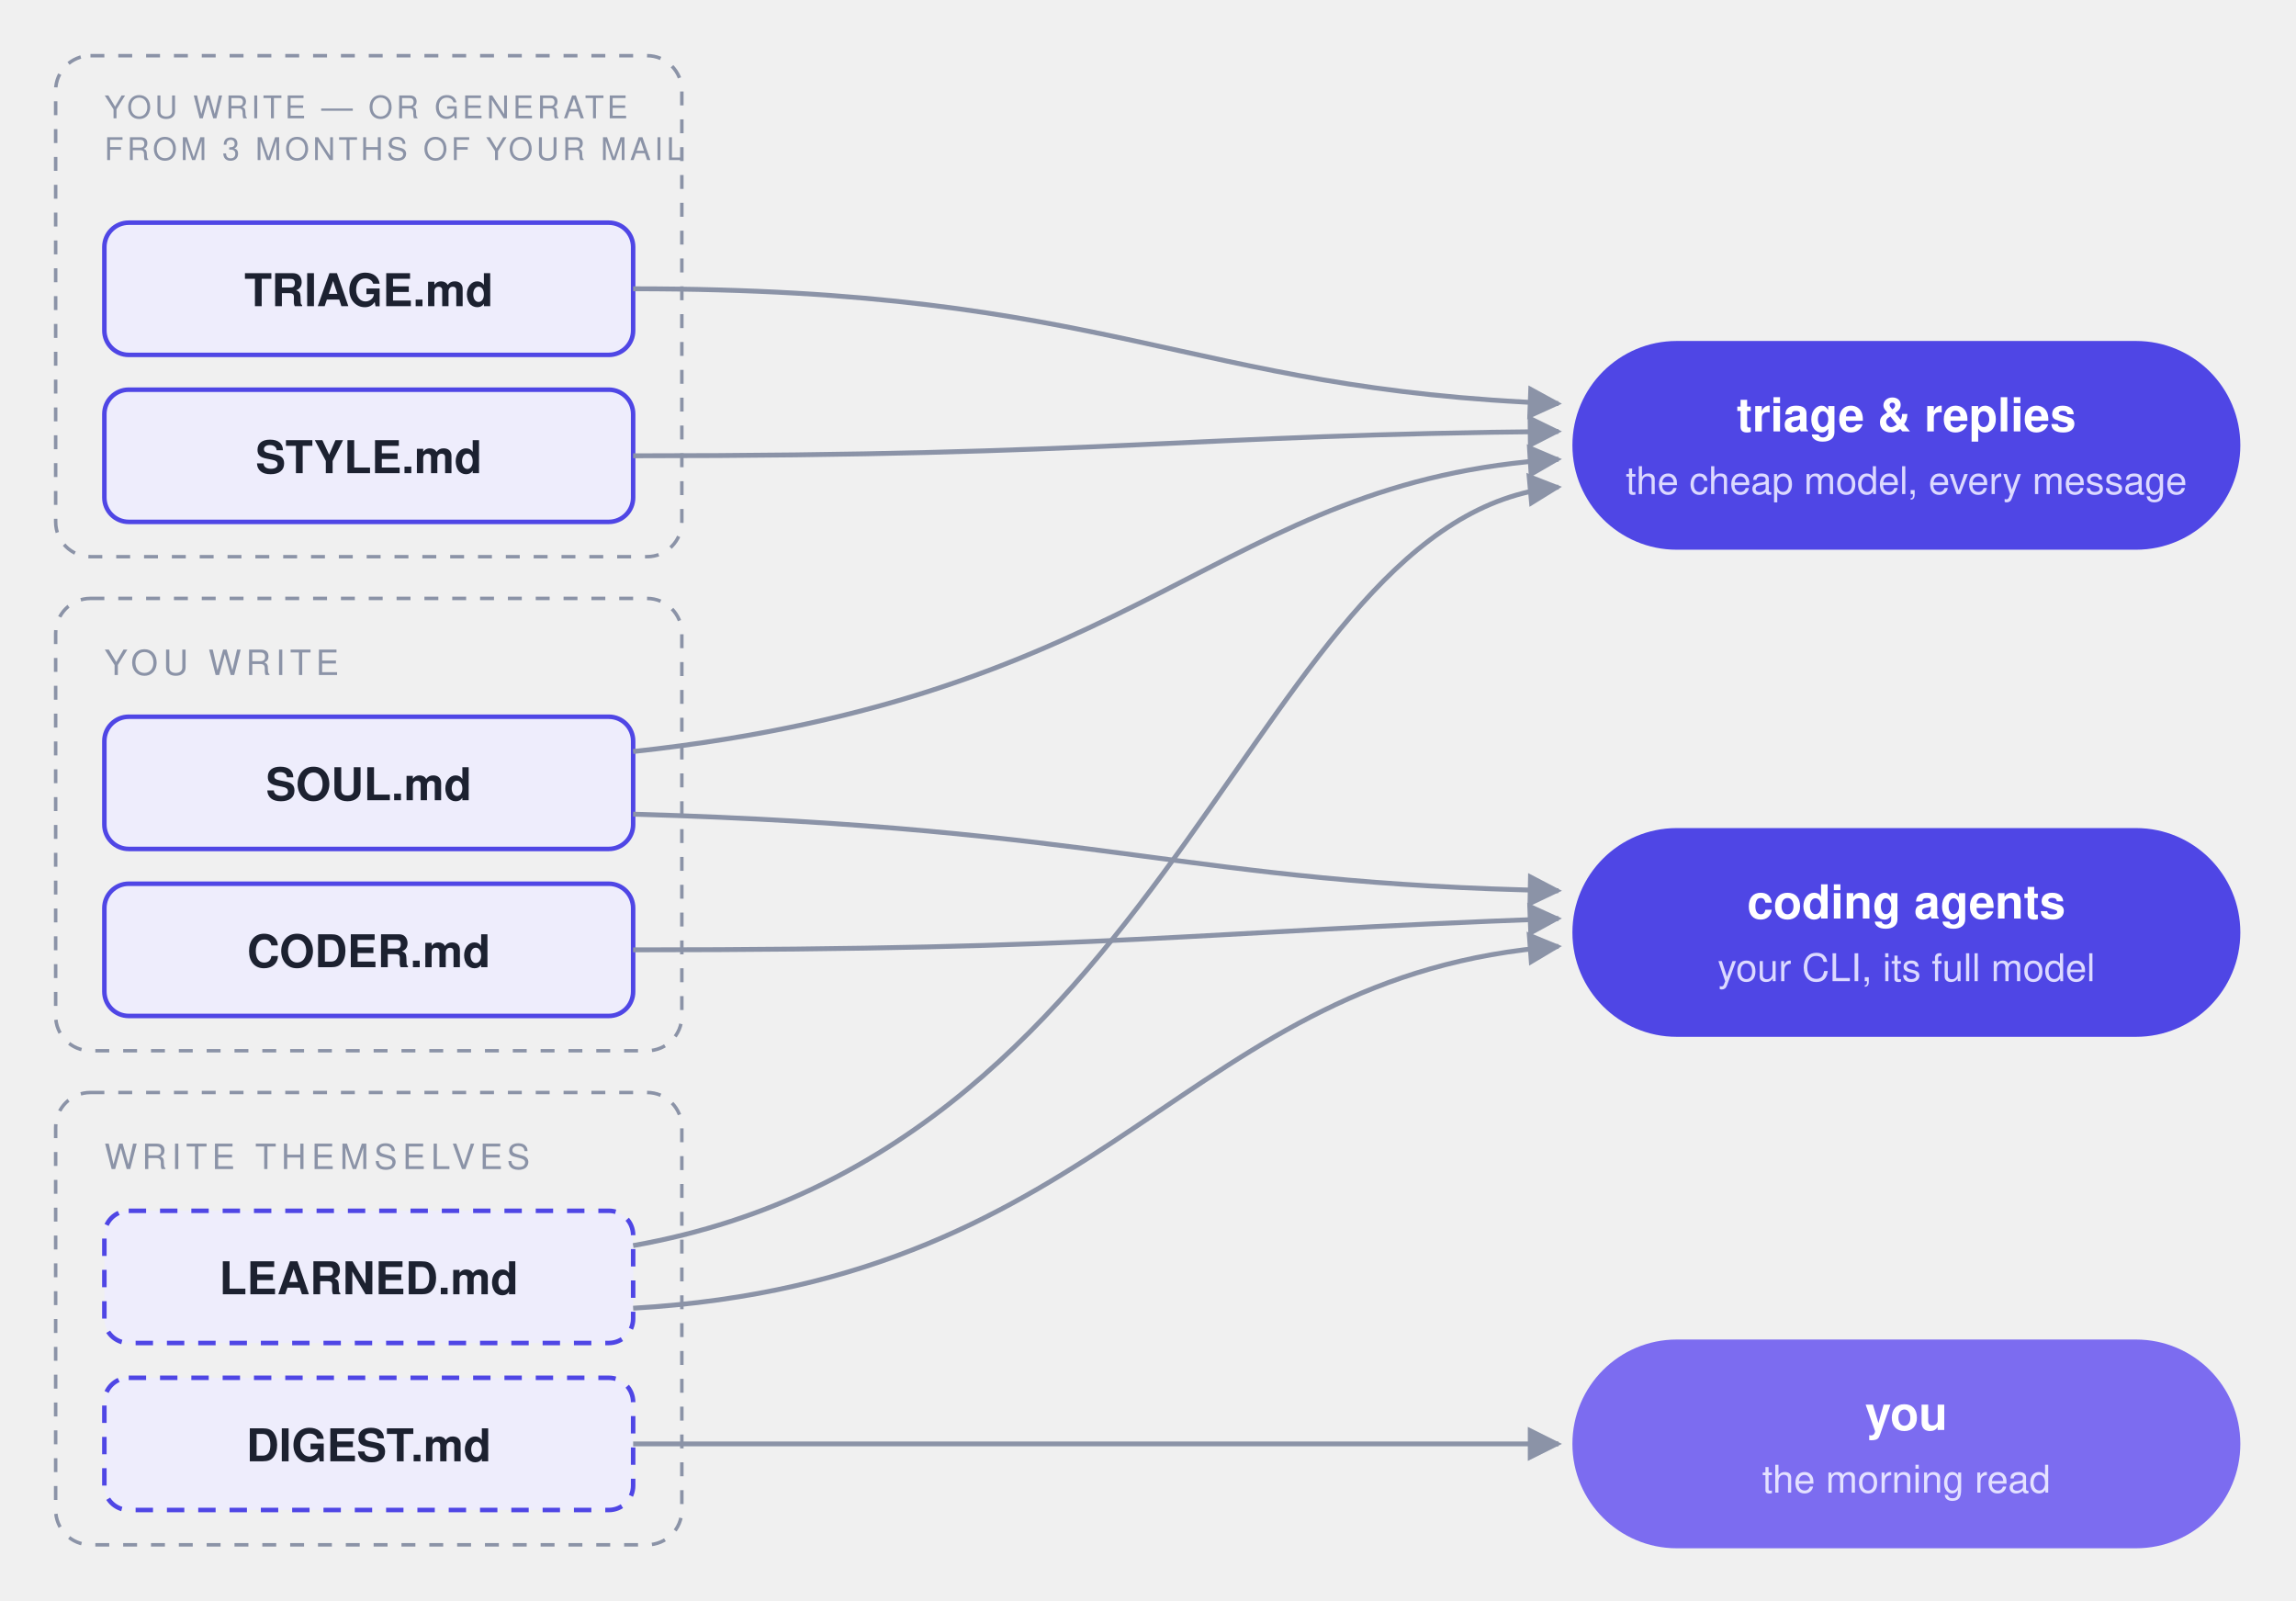
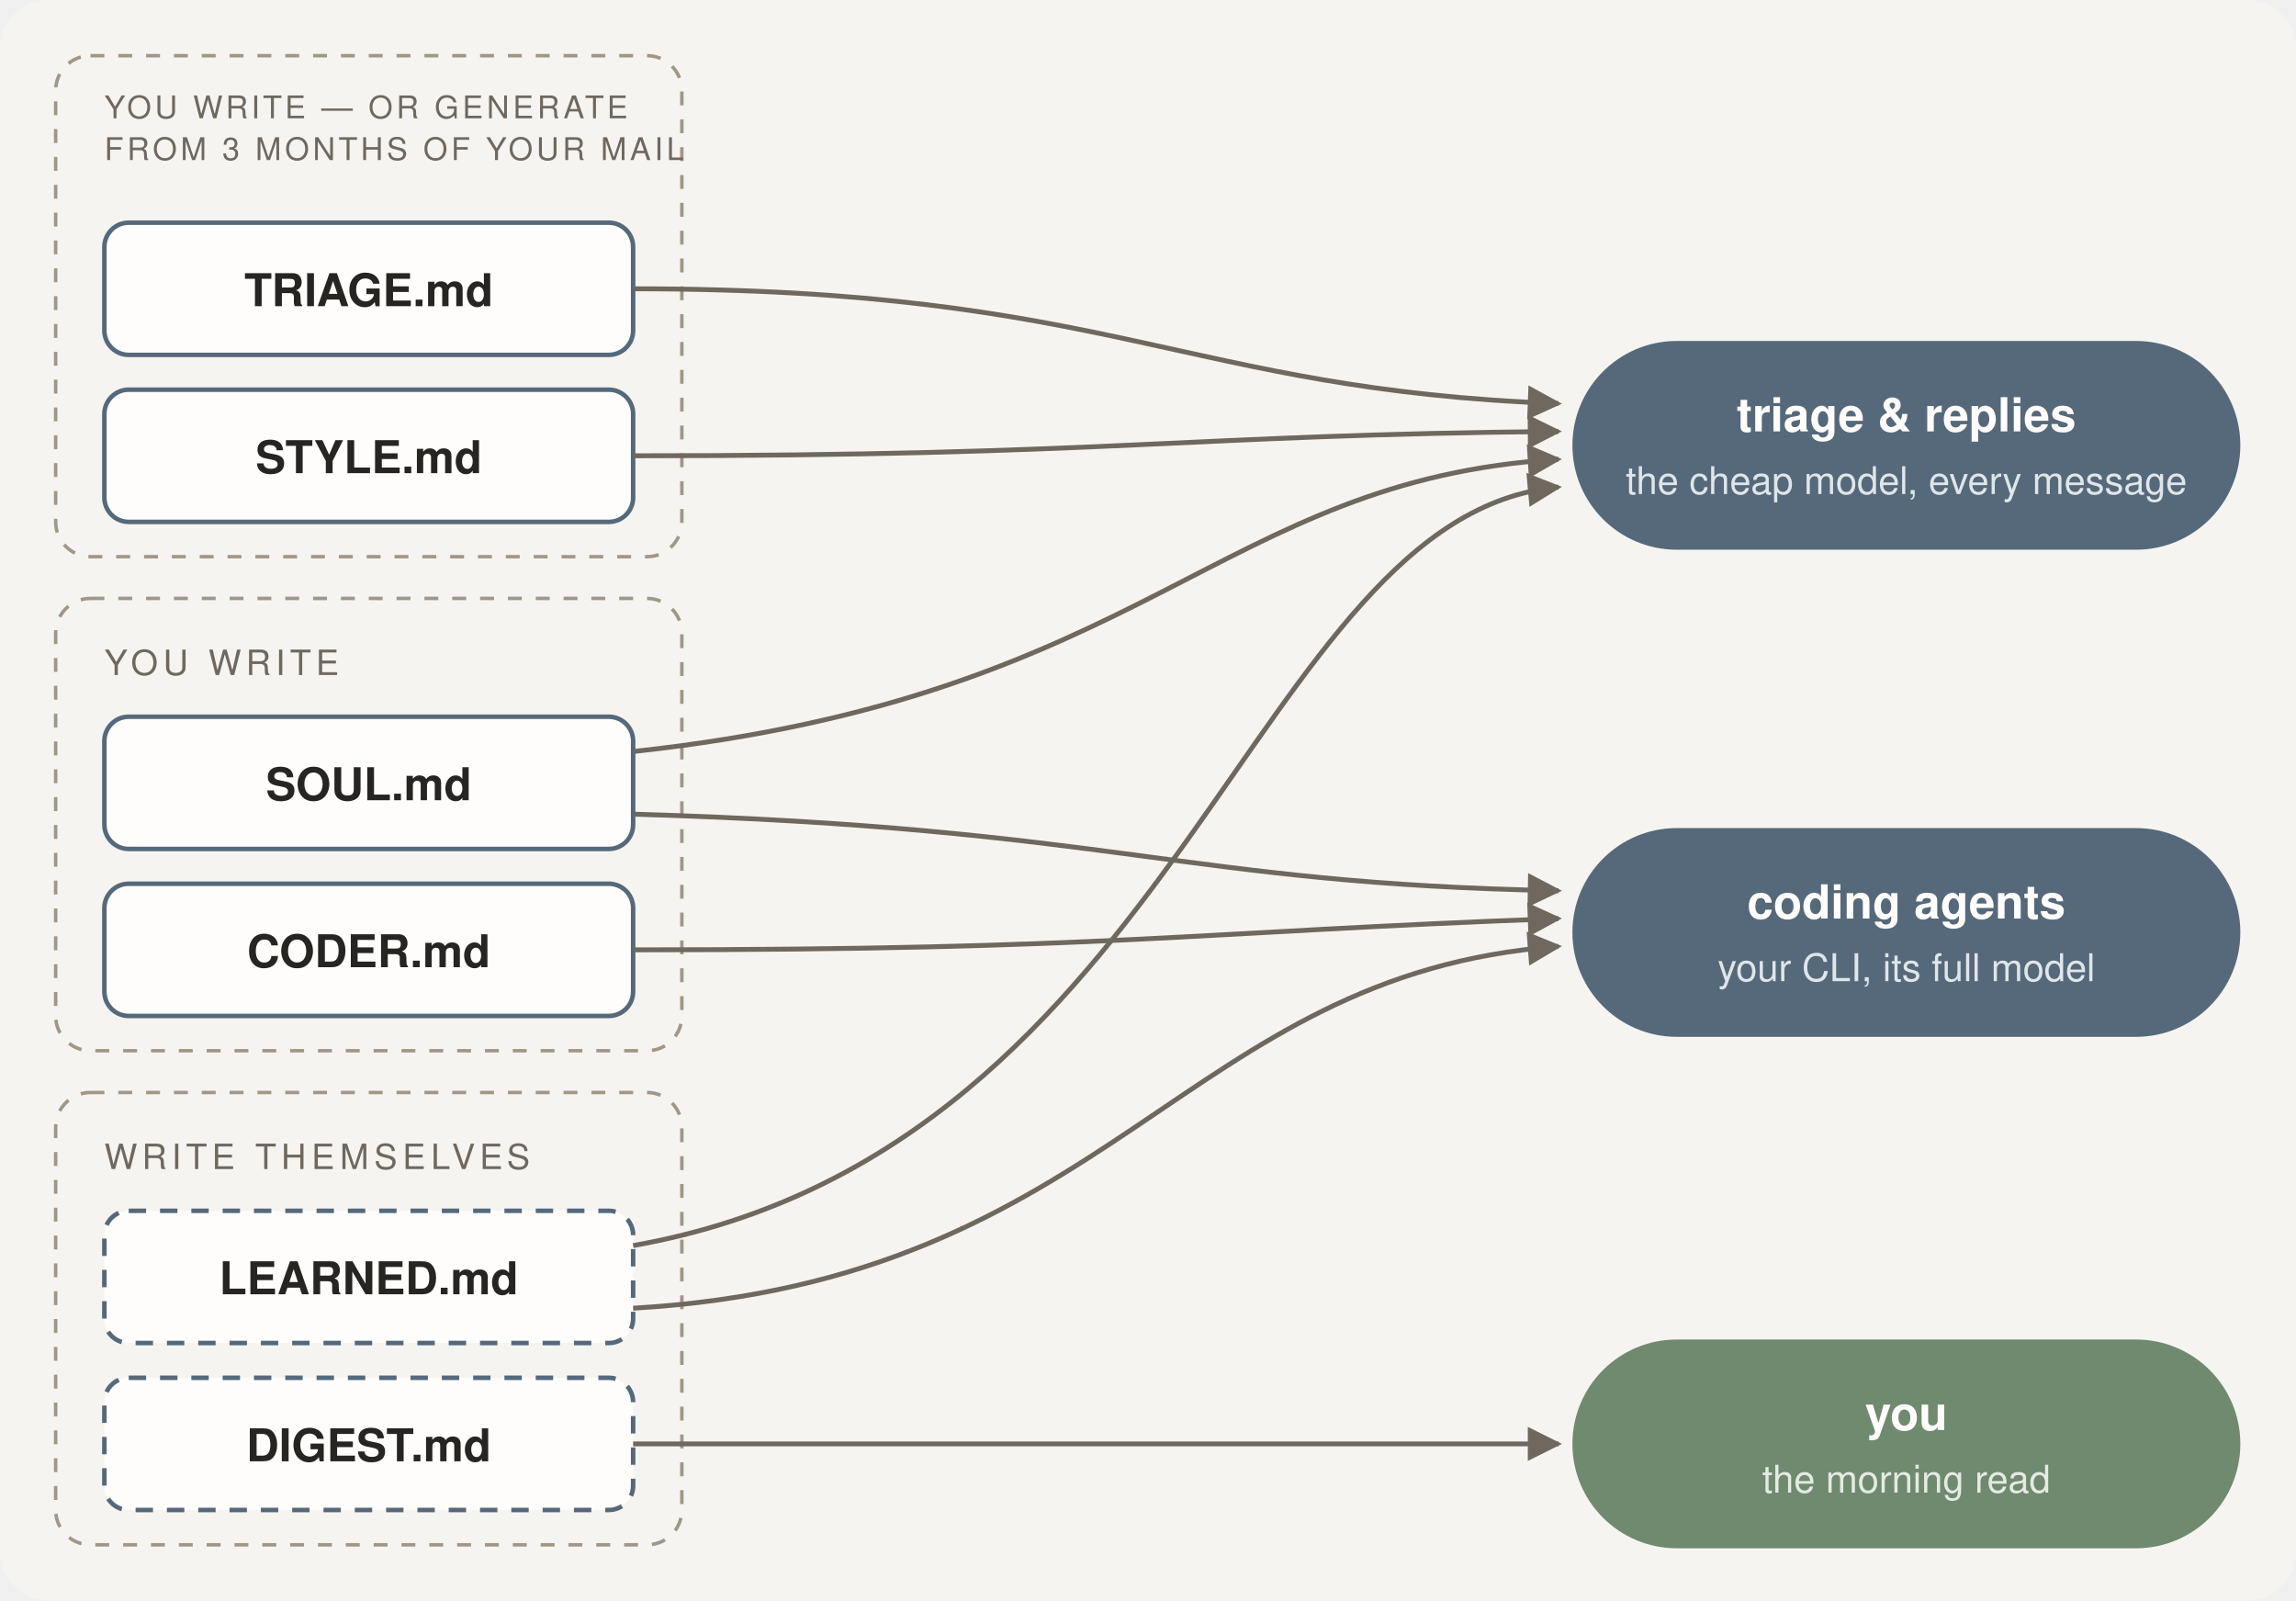
<svg xmlns="http://www.w3.org/2000/svg" viewBox="0 0 660 460" font-family="Segoe UI, Helvetica, Arial, sans-serif">
  <defs>
    <marker id="b" viewBox="0 0 10 10" refX="9" refY="5" markerWidth="7" markerHeight="7" orient="auto">
-       <path d="M0 0 L10 5 L0 10 z" fill="#8b93a7" />
+       <path d="M0 0 L10 5 L0 10 z" fill="#6e685f" />
    </marker>
  </defs>
-   <rect x="16" y="16" width="180" height="144" rx="10" fill="none" stroke="#8b93a7" stroke-width="1" stroke-dasharray="4 4" />
-   <text x="30" y="34" font-size="9" letter-spacing="1" fill="#8b93a7">YOU WRITE — OR GENERATE</text>
-   <text x="30" y="46" font-size="9" letter-spacing="1" fill="#8b93a7">FROM 3 MONTHS OF YOUR MAIL</text>
-   <rect x="30" y="64" width="152" height="38" rx="7" fill="#eeedfc" stroke="#4f46e5" stroke-width="1.3" />
-   <text x="106" y="88" text-anchor="middle" font-size="13" font-weight="700" fill="#1c2130">TRIAGE.md</text>
-   <rect x="30" y="112" width="152" height="38" rx="7" fill="#eeedfc" stroke="#4f46e5" stroke-width="1.3" />
-   <text x="106" y="136" text-anchor="middle" font-size="13" font-weight="700" fill="#1c2130">STYLE.md</text>
-   <rect x="16" y="172" width="180" height="130" rx="10" fill="none" stroke="#8b93a7" stroke-width="1" stroke-dasharray="4 4" />
-   <text x="30" y="194" font-size="10" letter-spacing="1.5" fill="#8b93a7">YOU WRITE</text>
-   <rect x="30" y="206" width="152" height="38" rx="7" fill="#eeedfc" stroke="#4f46e5" stroke-width="1.3" />
-   <text x="106" y="230" text-anchor="middle" font-size="13" font-weight="700" fill="#1c2130">SOUL.md</text>
-   <rect x="30" y="254" width="152" height="38" rx="7" fill="#eeedfc" stroke="#4f46e5" stroke-width="1.3" />
-   <text x="106" y="278" text-anchor="middle" font-size="13" font-weight="700" fill="#1c2130">CODER.md</text>
-   <rect x="16" y="314" width="180" height="130" rx="10" fill="none" stroke="#8b93a7" stroke-width="1" stroke-dasharray="4 4" />
-   <text x="30" y="336" font-size="10" letter-spacing="1.5" fill="#8b93a7">WRITE THEMSELVES</text>
-   <rect x="30" y="348" width="152" height="38" rx="7" fill="#eeedfc" stroke="#4f46e5" stroke-width="1.3" stroke-dasharray="5 4" />
-   <text x="106" y="372" text-anchor="middle" font-size="13" font-weight="700" fill="#1c2130">LEARNED.md</text>
-   <rect x="30" y="396" width="152" height="38" rx="7" fill="#eeedfc" stroke="#4f46e5" stroke-width="1.3" stroke-dasharray="5 4" />
-   <text x="106" y="420" text-anchor="middle" font-size="13" font-weight="700" fill="#1c2130">DIGEST.md</text>
-   <rect x="452" y="98" width="192" height="60" rx="30" fill="#4f46e5" />
-   <text x="548" y="124" text-anchor="middle" font-size="13.5" font-weight="700" fill="#ffffff">triage &amp; replies</text>
-   <text x="548" y="142" text-anchor="middle" font-size="11" fill="#dcd9ff">the cheap model, every message</text>
-   <rect x="452" y="238" width="192" height="60" rx="30" fill="#4f46e5" />
-   <text x="548" y="264" text-anchor="middle" font-size="13.5" font-weight="700" fill="#ffffff">coding agents</text>
-   <text x="548" y="282" text-anchor="middle" font-size="11" fill="#dcd9ff">your CLI, its full model</text>
-   <rect x="452" y="385" width="192" height="60" rx="30" fill="#7c6cf0" />
-   <text x="548" y="411" text-anchor="middle" font-size="13.5" font-weight="700" fill="#ffffff">you</text>
-   <text x="548" y="429" text-anchor="middle" font-size="11" fill="#e4e1ff">the morning read</text>
-   <path d="M182 83 C 320 83, 340 112, 448 116" fill="none" stroke="#8b93a7" stroke-width="1.4" marker-end="url(#b)" />
-   <path d="M182 131 C 320 131, 340 125, 448 124" fill="none" stroke="#8b93a7" stroke-width="1.4" marker-end="url(#b)" />
-   <path d="M182 216 C 330 200, 350 138, 448 132" fill="none" stroke="#8b93a7" stroke-width="1.4" marker-end="url(#b)" />
-   <path d="M182 234 C 320 238, 340 254, 448 256" fill="none" stroke="#8b93a7" stroke-width="1.4" marker-end="url(#b)" />
-   <path d="M182 273 C 320 273, 340 268, 448 264" fill="none" stroke="#8b93a7" stroke-width="1.4" marker-end="url(#b)" />
-   <path d="M182 358 C 340 330, 360 148, 448 140" fill="none" stroke="#8b93a7" stroke-width="1.4" marker-end="url(#b)" />
-   <path d="M182 376 C 320 368, 340 280, 448 272" fill="none" stroke="#8b93a7" stroke-width="1.4" marker-end="url(#b)" />
-   <path d="M182 415 C 320 415, 340 415, 448 415" fill="none" stroke="#8b93a7" stroke-width="1.4" marker-end="url(#b)" />
+   <rect width="660" height="460" rx="14" fill="#f6f4f1" />
+   <rect x="16" y="16" width="180" height="144" rx="10" fill="none" stroke="#a09787" stroke-width="1" stroke-dasharray="4 4" />
+   <text x="30" y="34" font-size="9" letter-spacing="1" fill="#6e685f">YOU WRITE — OR GENERATE</text>
+   <text x="30" y="46" font-size="9" letter-spacing="1" fill="#6e685f">FROM 3 MONTHS OF YOUR MAIL</text>
+   <rect x="30" y="64" width="152" height="38" rx="7" fill="#fffdfb" stroke="#55697a" stroke-width="1.3" />
+   <text x="106" y="88" text-anchor="middle" font-size="13" font-weight="700" fill="#262521">TRIAGE.md</text>
+   <rect x="30" y="112" width="152" height="38" rx="7" fill="#fffdfb" stroke="#55697a" stroke-width="1.3" />
+   <text x="106" y="136" text-anchor="middle" font-size="13" font-weight="700" fill="#262521">STYLE.md</text>
+   <rect x="16" y="172" width="180" height="130" rx="10" fill="none" stroke="#a09787" stroke-width="1" stroke-dasharray="4 4" />
+   <text x="30" y="194" font-size="10" letter-spacing="1.5" fill="#6e685f">YOU WRITE</text>
+   <rect x="30" y="206" width="152" height="38" rx="7" fill="#fffdfb" stroke="#55697a" stroke-width="1.3" />
+   <text x="106" y="230" text-anchor="middle" font-size="13" font-weight="700" fill="#262521">SOUL.md</text>
+   <rect x="30" y="254" width="152" height="38" rx="7" fill="#fffdfb" stroke="#55697a" stroke-width="1.3" />
+   <text x="106" y="278" text-anchor="middle" font-size="13" font-weight="700" fill="#262521">CODER.md</text>
+   <rect x="16" y="314" width="180" height="130" rx="10" fill="none" stroke="#a09787" stroke-width="1" stroke-dasharray="4 4" />
+   <text x="30" y="336" font-size="10" letter-spacing="1.5" fill="#6e685f">WRITE THEMSELVES</text>
+   <rect x="30" y="348" width="152" height="38" rx="7" fill="#fffdfb" stroke="#55697a" stroke-width="1.3" stroke-dasharray="5 4" />
+   <text x="106" y="372" text-anchor="middle" font-size="13" font-weight="700" fill="#262521">LEARNED.md</text>
+   <rect x="30" y="396" width="152" height="38" rx="7" fill="#fffdfb" stroke="#55697a" stroke-width="1.3" stroke-dasharray="5 4" />
+   <text x="106" y="420" text-anchor="middle" font-size="13" font-weight="700" fill="#262521">DIGEST.md</text>
+   <rect x="452" y="98" width="192" height="60" rx="30" fill="#55697a" />
+   <text x="548" y="124" text-anchor="middle" font-size="13.5" font-weight="700" fill="#fffdfb">triage &amp; replies</text>
+   <text x="548" y="142" text-anchor="middle" font-size="11" fill="#dfe6ea">the cheap model, every message</text>
+   <rect x="452" y="238" width="192" height="60" rx="30" fill="#55697a" />
+   <text x="548" y="264" text-anchor="middle" font-size="13.5" font-weight="700" fill="#fffdfb">coding agents</text>
+   <text x="548" y="282" text-anchor="middle" font-size="11" fill="#dfe6ea">your CLI, its full model</text>
+   <rect x="452" y="385" width="192" height="60" rx="30" fill="#6f8a6e" />
+   <text x="548" y="411" text-anchor="middle" font-size="13.5" font-weight="700" fill="#fffdfb">you</text>
+   <text x="548" y="429" text-anchor="middle" font-size="11" fill="#e4ebe2">the morning read</text>
+   <path d="M182 83 C 320 83, 340 112, 448 116" fill="none" stroke="#6e685f" stroke-width="1.4" marker-end="url(#b)" />
+   <path d="M182 131 C 320 131, 340 125, 448 124" fill="none" stroke="#6e685f" stroke-width="1.4" marker-end="url(#b)" />
+   <path d="M182 216 C 330 200, 350 138, 448 132" fill="none" stroke="#6e685f" stroke-width="1.4" marker-end="url(#b)" />
+   <path d="M182 234 C 320 238, 340 254, 448 256" fill="none" stroke="#6e685f" stroke-width="1.4" marker-end="url(#b)" />
+   <path d="M182 273 C 320 273, 340 268, 448 264" fill="none" stroke="#6e685f" stroke-width="1.4" marker-end="url(#b)" />
+   <path d="M182 358 C 340 330, 360 148, 448 140" fill="none" stroke="#6e685f" stroke-width="1.4" marker-end="url(#b)" />
+   <path d="M182 376 C 320 368, 340 280, 448 272" fill="none" stroke="#6e685f" stroke-width="1.4" marker-end="url(#b)" />
+   <path d="M182 415 C 320 415, 340 415, 448 415" fill="none" stroke="#6e685f" stroke-width="1.4" marker-end="url(#b)" />
</svg>
